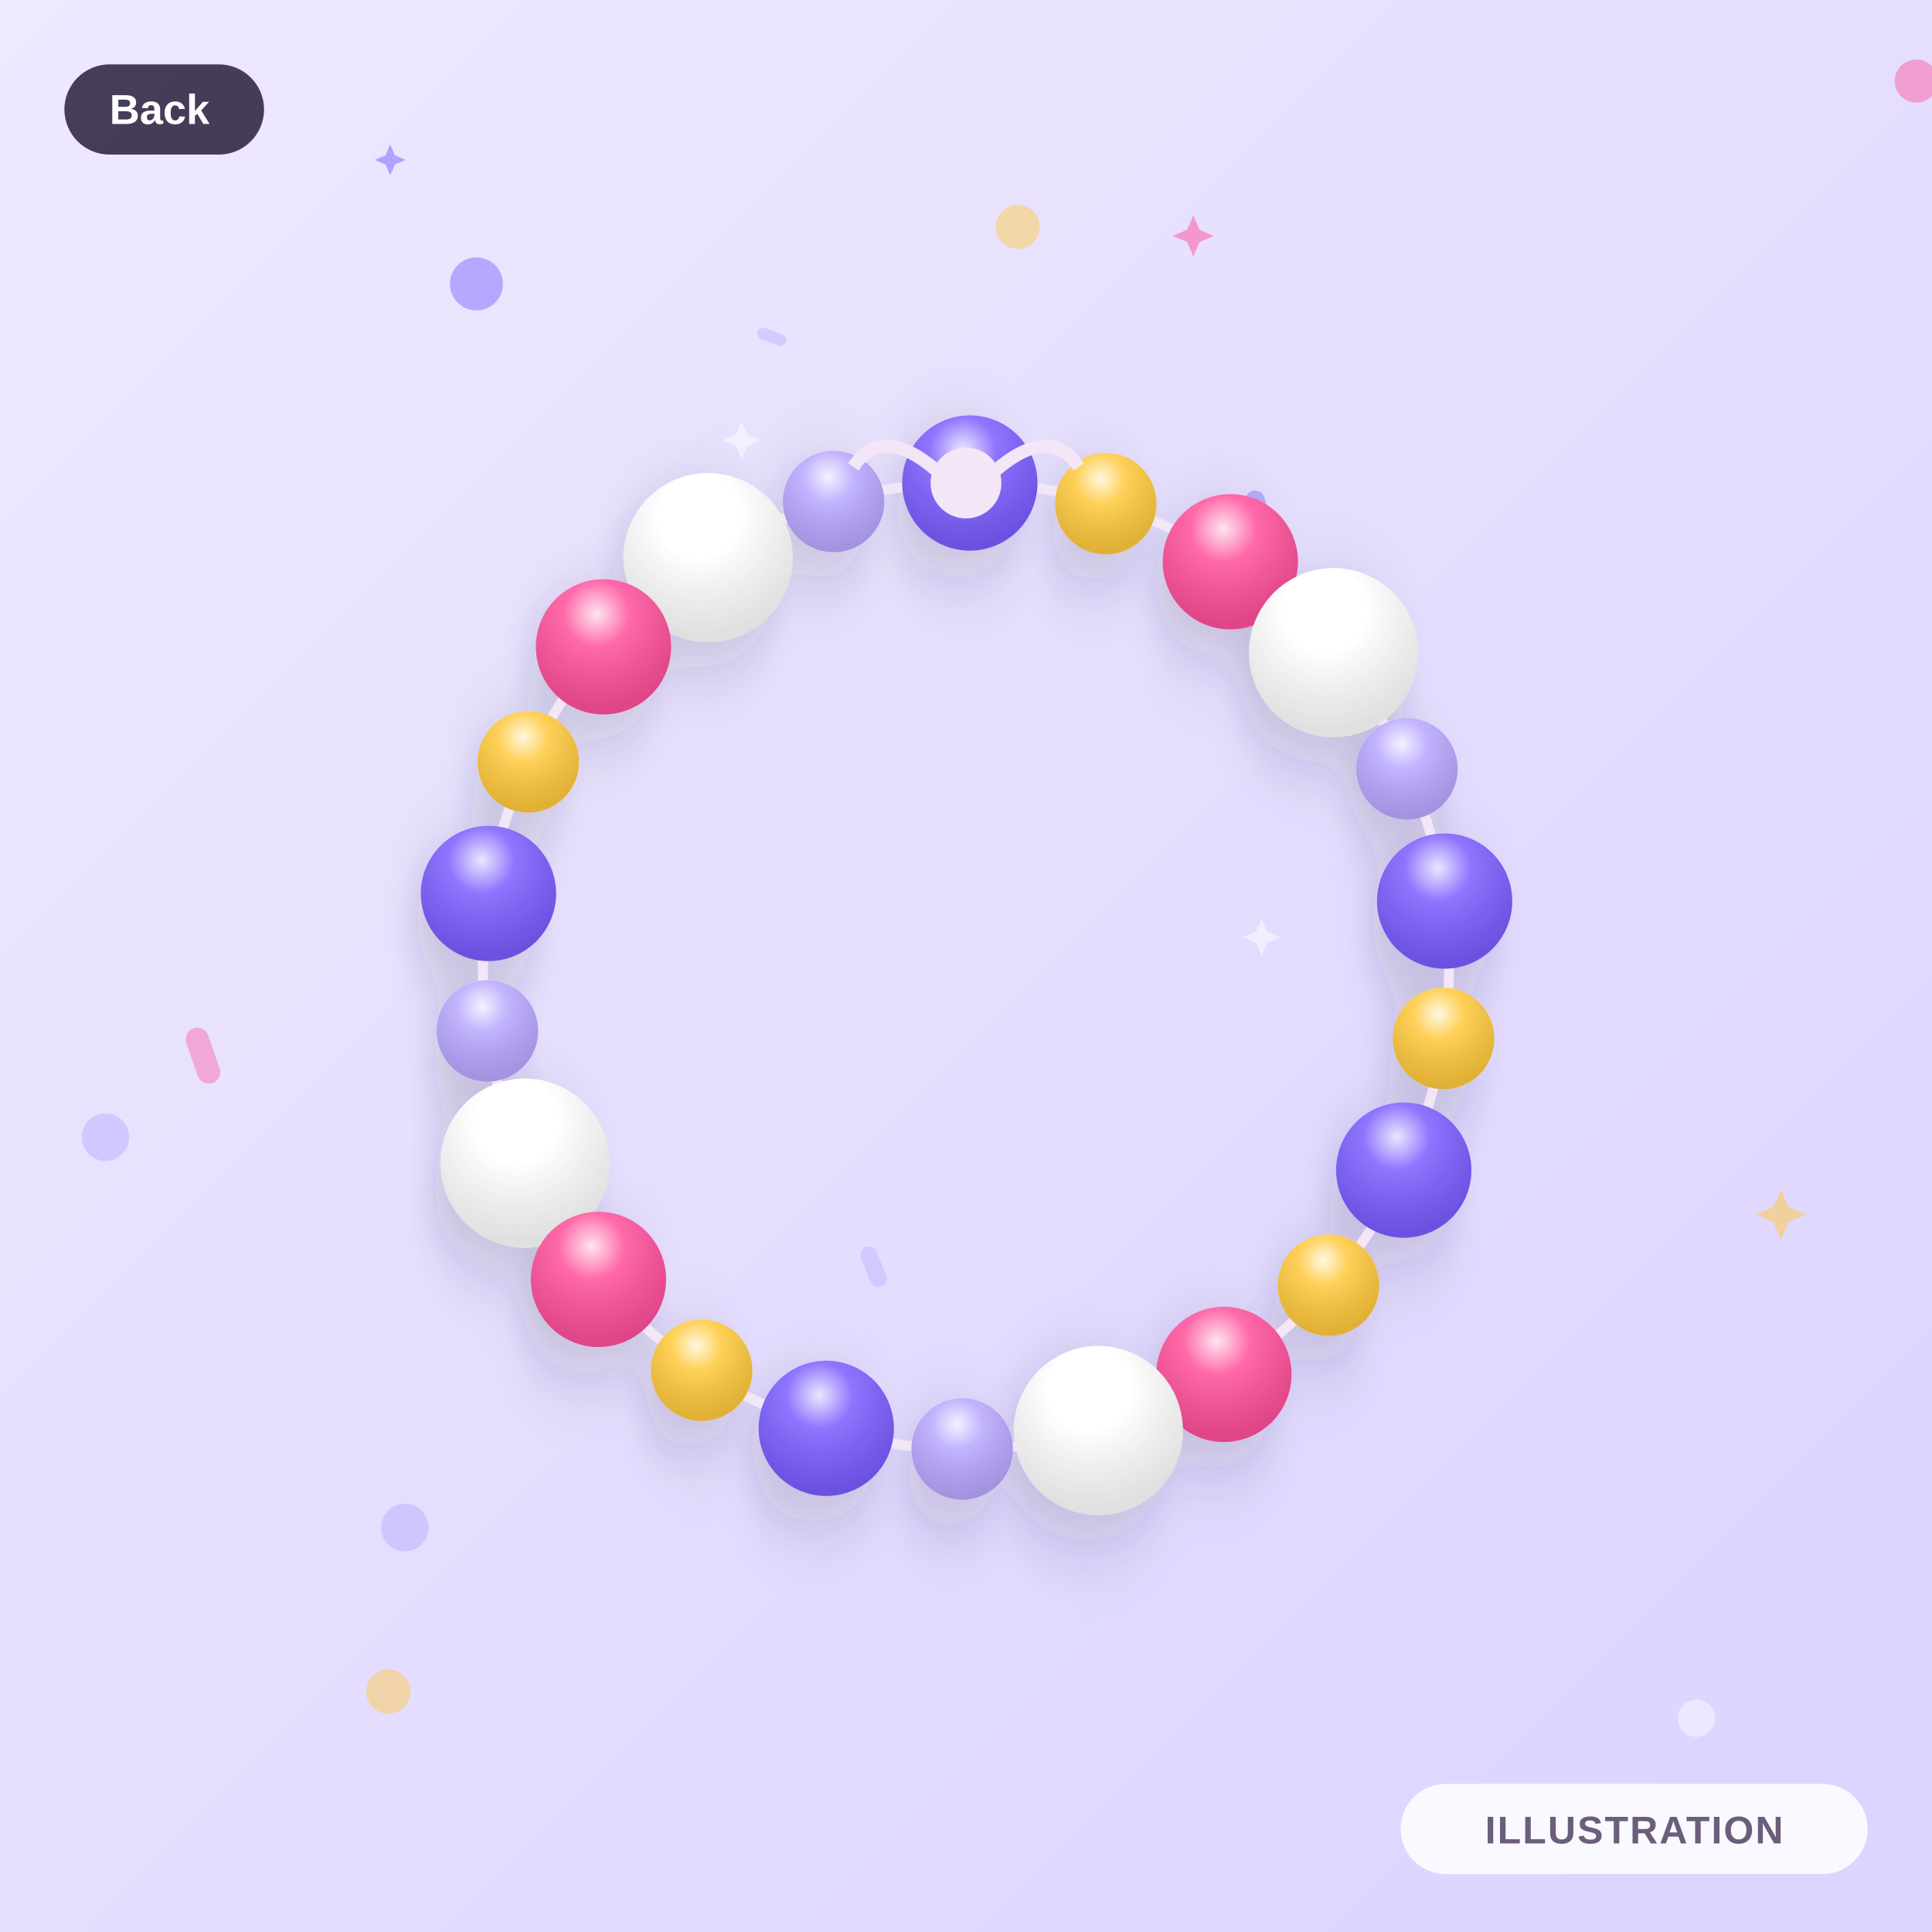
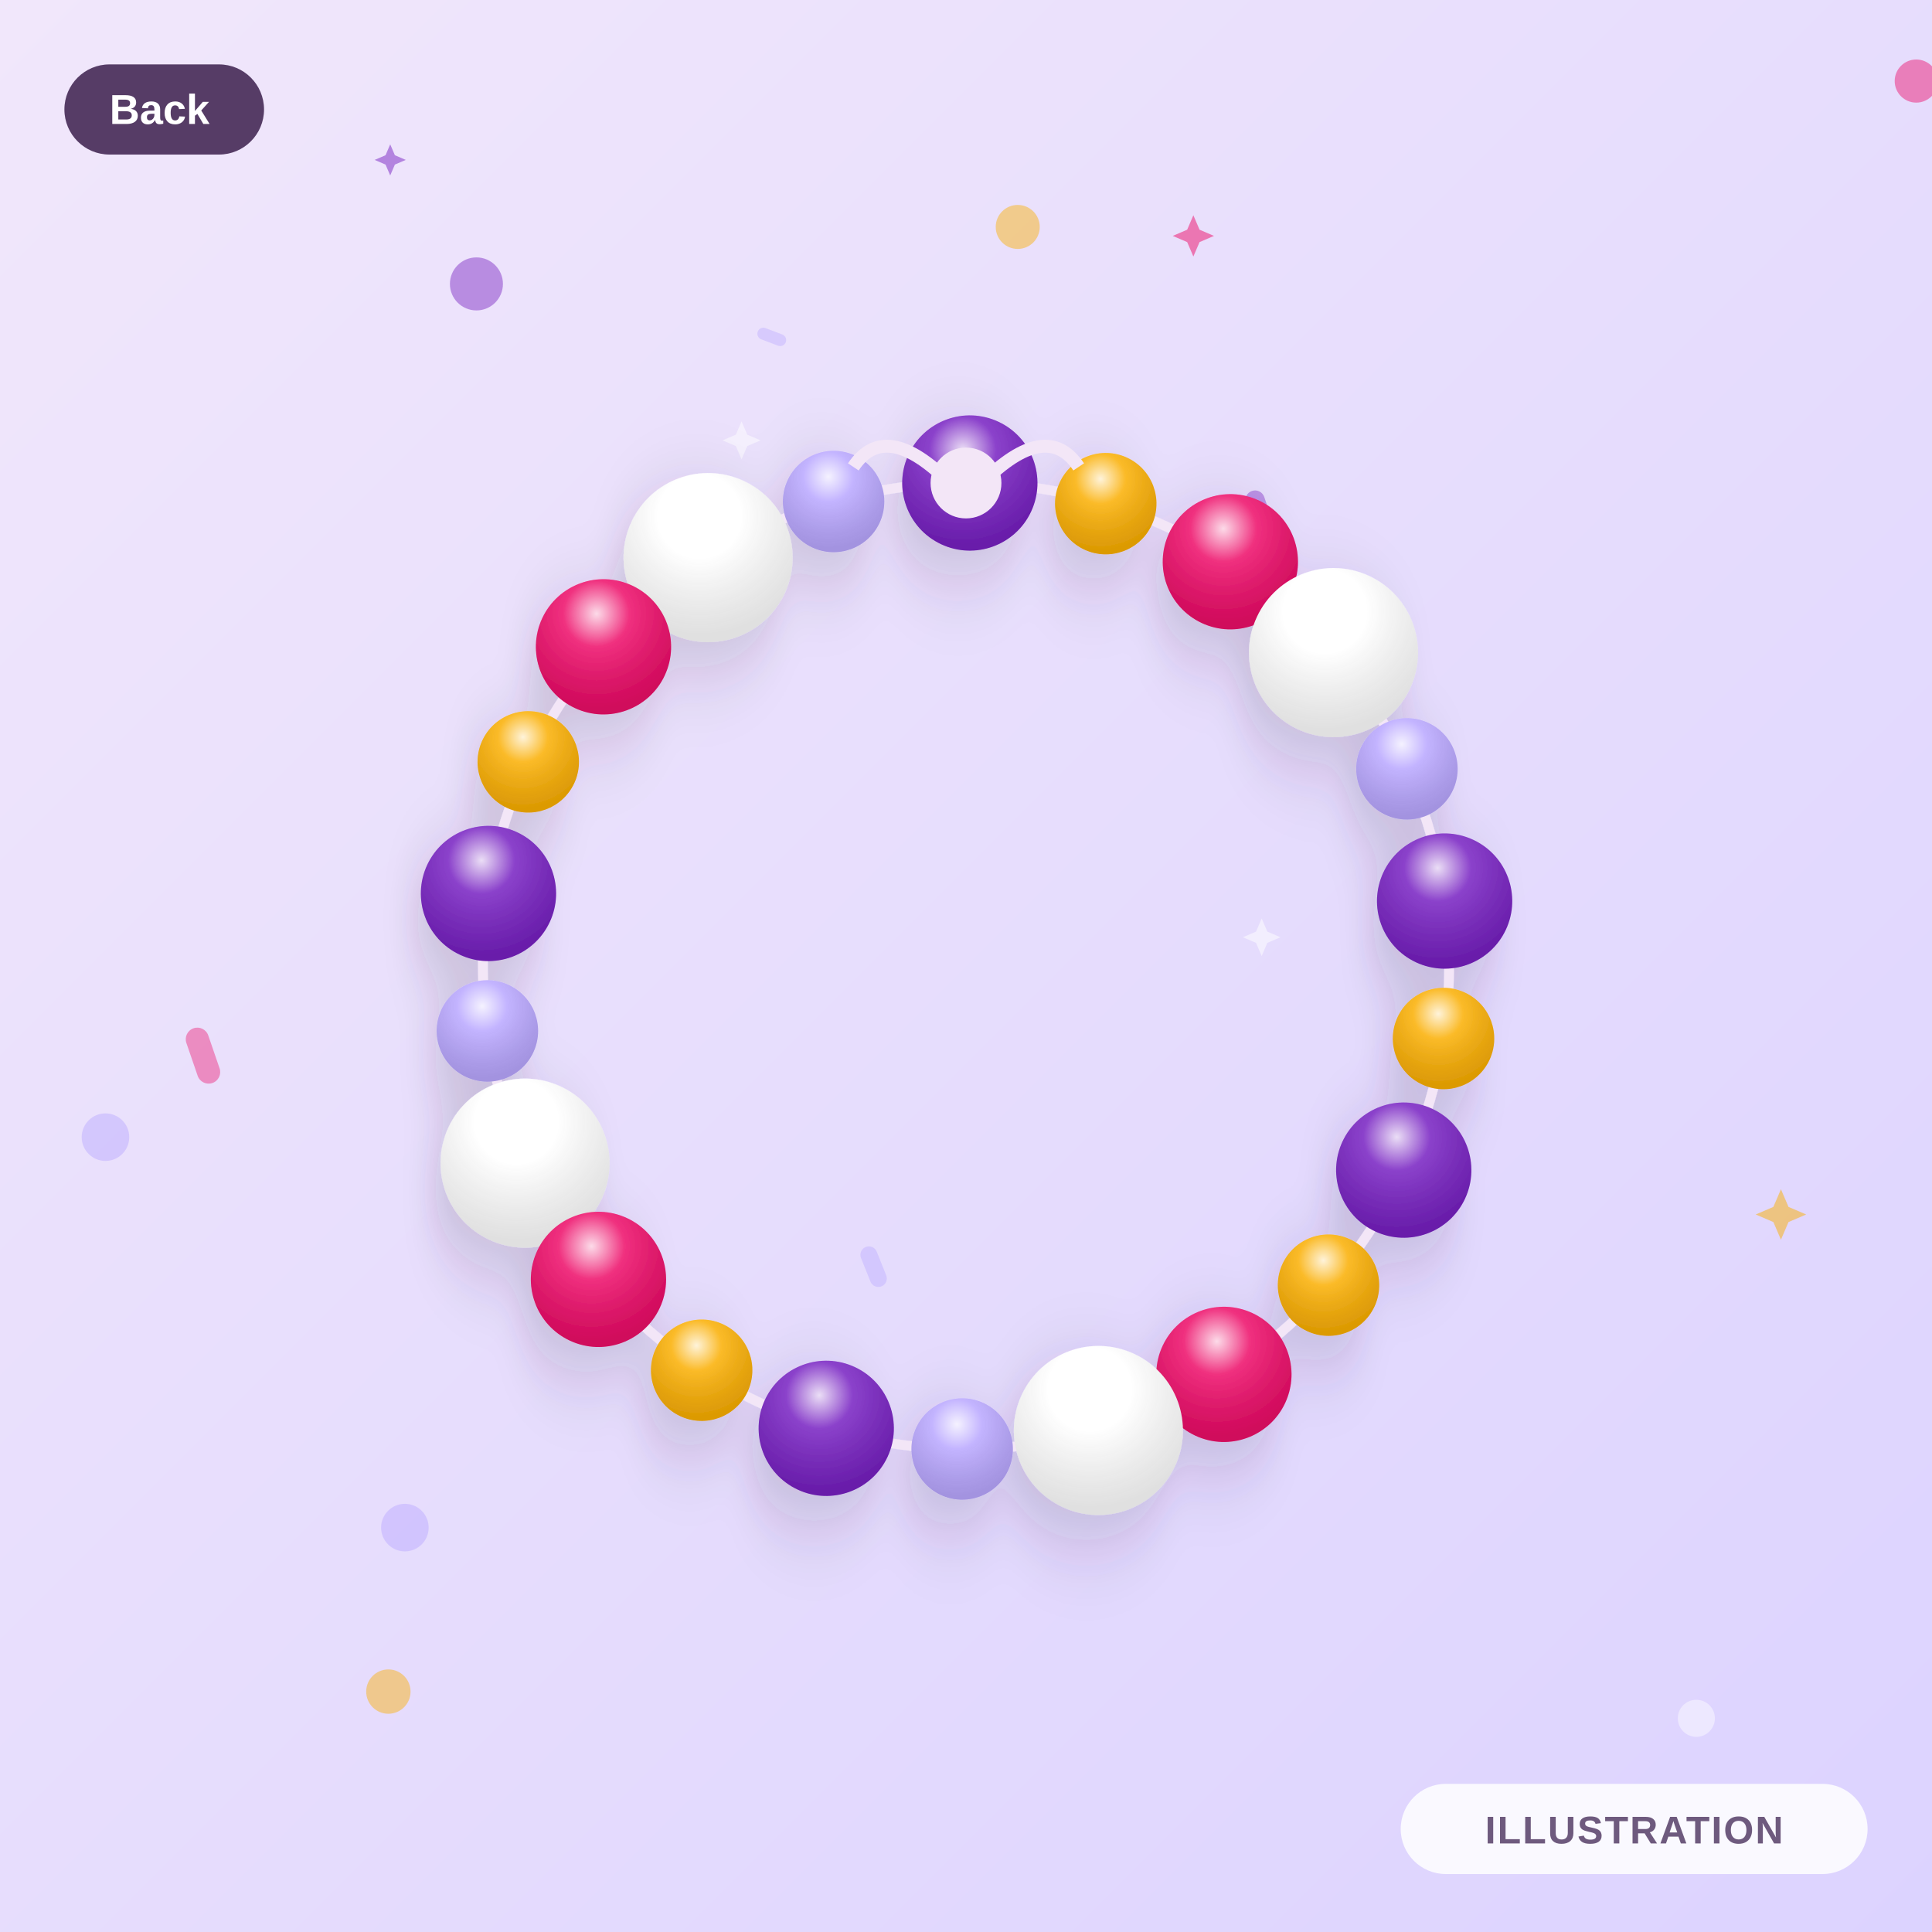
<svg xmlns="http://www.w3.org/2000/svg" viewBox="0 0 1200 1200" width="1200" height="1200" role="img">
  <defs>
    <linearGradient id="bg-special-bead-bracelet-back" x1="0" y1="0" x2="1" y2="1">
-       <stop offset="0" stop-color="#EEE9FF" />
+       <stop offset="0" stop-color="#F1E7FB" />
      <stop offset="1" stop-color="#DCD3FF" />
    </linearGradient>
    <radialGradient id="shine-special-bead-bracelet-back" cx="0.35" cy="0.3" r="0.7">
      <stop offset="0" stop-color="#fff" stop-opacity="0.85" />
      <stop offset="0.35" stop-color="#fff" stop-opacity="0.15" />
      <stop offset="1" stop-color="#000" stop-opacity="0.12" />
    </radialGradient>
    <filter id="shadow-special-bead-bracelet-back" x="-20%" y="-20%" width="140%" height="140%">
-       <feDropShadow dx="0" dy="18" stdDeviation="18" flood-color="#2A1E3B" flood-opacity="0.18" />
+       <feDropShadow dx="0" dy="18" stdDeviation="18" flood-color="#3B1F4C" flood-opacity="0.18" />
    </filter>
  </defs>
  <rect width="1200" height="1200" fill="url(#bg-special-bead-bracelet-back)" />
-   <circle cx="241.225" cy="1050.679" r="13.768" fill="#FFC93C" opacity="0.45" />
+   <circle cx="241.225" cy="1050.679" r="13.768" fill="#FAAF04" opacity="0.45" />
  <rect x="471.98" y="202.475" width="18.606" height="7.442" rx="3.721" fill="#B9A7FF" opacity="0.4" transform="rotate(20.77133 471.9796 202.4749)" />
-   <circle cx="295.919" cy="176.344" r="16.465" fill="#7B5CFF" opacity="0.45" />
-   <circle cx="632.133" cy="140.951" r="13.666" fill="#FFC93C" opacity="0.45" />
-   <path d="M242.365 89.649 L245.266 96.418 L252.034 99.318 L245.266 102.219 L242.365 108.987 L239.465 102.219 L232.696 99.318 L239.465 96.418Z" fill="#7B5CFF" opacity="0.5" />
+   <circle cx="295.919" cy="176.344" r="16.465" fill="#7721C2" opacity="0.45" />
+   <circle cx="632.133" cy="140.951" r="13.666" fill="#FAAF04" opacity="0.45" />
+   <path d="M242.365 89.649 L245.266 96.418 L252.034 99.318 L245.266 102.219 L242.365 108.987 L239.465 102.219 L232.696 99.318 L239.465 96.418Z" fill="#7721C2" opacity="0.5" />
  <circle cx="1053.633" cy="1067.273" r="11.512" fill="#FFFFFF" opacity="0.45" />
  <circle cx="251.481" cy="948.822" r="14.773" fill="#B9A7FF" opacity="0.45" />
  <rect x="542.615" y="772.561" width="26.335" height="10.534" rx="5.267" fill="#B9A7FF" opacity="0.4" transform="rotate(68.21547 542.6149 772.561)" />
-   <rect x="425.471" y="322.599" width="24.444" height="9.778" rx="4.889" fill="#FFC93C" opacity="0.4" transform="rotate(85.34909 425.4713 322.5987)" />
-   <rect x="127.026" y="636.342" width="35.953" height="14.381" rx="7.191" fill="#FF4F9A" opacity="0.4" transform="rotate(71.02841 127.026 636.3417)" />
-   <path d="M741.22 133.71 L745.064 142.678 L754.031 146.521 L745.064 150.365 L741.22 159.332 L737.377 150.365 L728.409 146.521 L737.377 142.678Z" fill="#FF4F9A" opacity="0.5" />
+   <rect x="425.471" y="322.599" width="24.444" height="9.778" rx="4.889" fill="#FAAF04" opacity="0.4" transform="rotate(85.34909 425.4713 322.5987)" />
+   <rect x="127.026" y="636.342" width="35.953" height="14.381" rx="7.191" fill="#ED0C68" opacity="0.4" transform="rotate(71.02841 127.026 636.3417)" />
+   <path d="M741.22 133.71 L745.064 142.678 L754.031 146.521 L745.064 150.365 L741.22 159.332 L737.377 150.365 L728.409 146.521 L737.377 142.678Z" fill="#ED0C68" opacity="0.5" />
  <path d="M460.596 261.706 L464.139 269.973 L472.407 273.516 L464.139 277.059 L460.596 285.327 L457.053 277.059 L448.786 273.516 L457.053 269.973Z" fill="#FFFFFF" opacity="0.5" />
-   <rect x="783.341" y="303.021" width="30.099" height="12.04" rx="6.02" fill="#7B5CFF" opacity="0.4" transform="rotate(71.41922 783.3413 303.0212)" />
-   <path d="M686.364 299.364 L691.206 310.661 L702.503 315.503 L691.206 320.344 L686.364 331.641 L681.523 320.344 L670.226 315.503 L681.523 310.661Z" fill="#FF4F9A" opacity="0.5" />
+   <rect x="783.341" y="303.021" width="30.099" height="12.04" rx="6.02" fill="#7721C2" opacity="0.4" transform="rotate(71.41922 783.3413 303.0212)" />
+   <path d="M686.364 299.364 L691.206 310.661 L702.503 315.503 L691.206 320.344 L686.364 331.641 L681.523 320.344 L670.226 315.503 L681.523 310.661Z" fill="#ED0C68" opacity="0.5" />
  <circle cx="65.512" cy="706.309" r="14.769" fill="#B9A7FF" opacity="0.45" />
-   <circle cx="1190.223" cy="50.35" r="13.394" fill="#FF4F9A" opacity="0.45" />
-   <path d="M1106.177 738.657 L1110.88 749.631 L1121.855 754.335 L1110.88 759.038 L1106.177 770.013 L1101.473 759.038 L1090.498 754.335 L1101.473 749.631Z" fill="#FFC93C" opacity="0.5" />
+   <circle cx="1190.223" cy="50.35" r="13.394" fill="#ED0C68" opacity="0.45" />
+   <path d="M1106.177 738.657 L1110.88 749.631 L1121.855 754.335 L1110.88 759.038 L1106.177 770.013 L1101.473 759.038 L1090.498 754.335 L1101.473 749.631Z" fill="#FAAF04" opacity="0.5" />
  <path d="M783.648 570.465 L787.151 578.638 L795.323 582.14 L787.151 585.643 L783.648 593.816 L780.145 585.643 L771.972 582.14 L780.145 578.638Z" fill="#FFFFFF" opacity="0.5" />
  <g transform="rotate(25 600 600)">
    <g filter="url(#shadow-special-bead-bracelet-back)">
      <ellipse cx="600" cy="600" rx="300" ry="300" fill="none" stroke="#F3E6F7" stroke-width="6" />
-       <circle cx="642.694" cy="303.054" r="42" fill="#FF4F9A" />
+       <circle cx="642.694" cy="303.054" r="42" fill="#ED0C68" />
      <circle cx="642.694" cy="303.054" r="42" fill="url(#shine-special-bead-bracelet-back)" />
-       <circle cx="557.306" cy="303.054" r="31.5" fill="#FFC93C" />
+       <circle cx="557.306" cy="303.054" r="31.5" fill="#FAAF04" />
      <circle cx="557.306" cy="303.054" r="31.5" fill="url(#shine-special-bead-bracelet-back)" />
      <circle cx="724.625" cy="327.11" r="52.5" fill="#FFFFFF" />
      <circle cx="724.625" cy="327.11" r="52.5" fill="url(#shine-special-bead-bracelet-back)" />
-       <circle cx="475.375" cy="327.11" r="42" fill="#7B5CFF" />
+       <circle cx="475.375" cy="327.11" r="42" fill="#7721C2" />
      <circle cx="475.375" cy="327.11" r="42" fill="url(#shine-special-bead-bracelet-back)" />
      <circle cx="403.542" cy="373.275" r="31.5" fill="#B9A7FF" />
      <circle cx="403.542" cy="373.275" r="31.5" fill="url(#shine-special-bead-bracelet-back)" />
      <circle cx="796.458" cy="373.275" r="31.5" fill="#B9A7FF" />
      <circle cx="796.458" cy="373.275" r="31.5" fill="url(#shine-special-bead-bracelet-back)" />
-       <circle cx="852.376" cy="437.808" r="42" fill="#7B5CFF" />
+       <circle cx="852.376" cy="437.808" r="42" fill="#7721C2" />
      <circle cx="852.376" cy="437.808" r="42" fill="url(#shine-special-bead-bracelet-back)" />
      <circle cx="347.624" cy="437.808" r="52.5" fill="#FFFFFF" />
      <circle cx="347.624" cy="437.808" r="52.5" fill="url(#shine-special-bead-bracelet-back)" />
-       <circle cx="887.848" cy="515.48" r="31.5" fill="#FFC93C" />
+       <circle cx="887.848" cy="515.48" r="31.5" fill="#FAAF04" />
      <circle cx="887.848" cy="515.48" r="31.5" fill="url(#shine-special-bead-bracelet-back)" />
-       <circle cx="312.152" cy="515.48" r="42" fill="#FF4F9A" />
+       <circle cx="312.152" cy="515.48" r="42" fill="#ED0C68" />
      <circle cx="312.152" cy="515.48" r="42" fill="url(#shine-special-bead-bracelet-back)" />
-       <circle cx="900" cy="600" r="42" fill="#7B5CFF" />
+       <circle cx="900" cy="600" r="42" fill="#7721C2" />
      <circle cx="900" cy="600" r="42" fill="url(#shine-special-bead-bracelet-back)" />
-       <circle cx="300" cy="600" r="31.5" fill="#FFC93C" />
+       <circle cx="300" cy="600" r="31.5" fill="#FAAF04" />
      <circle cx="300" cy="600" r="31.5" fill="url(#shine-special-bead-bracelet-back)" />
-       <circle cx="887.848" cy="684.52" r="31.5" fill="#FFC93C" />
+       <circle cx="887.848" cy="684.52" r="31.5" fill="#FAAF04" />
      <circle cx="887.848" cy="684.52" r="31.5" fill="url(#shine-special-bead-bracelet-back)" />
-       <circle cx="312.152" cy="684.52" r="42" fill="#7B5CFF" />
+       <circle cx="312.152" cy="684.52" r="42" fill="#7721C2" />
      <circle cx="312.152" cy="684.52" r="42" fill="url(#shine-special-bead-bracelet-back)" />
-       <circle cx="852.376" cy="762.192" r="42" fill="#FF4F9A" />
+       <circle cx="852.376" cy="762.192" r="42" fill="#ED0C68" />
      <circle cx="852.376" cy="762.192" r="42" fill="url(#shine-special-bead-bracelet-back)" />
      <circle cx="347.624" cy="762.192" r="31.5" fill="#B9A7FF" />
      <circle cx="347.624" cy="762.192" r="31.5" fill="url(#shine-special-bead-bracelet-back)" />
      <circle cx="796.458" cy="826.725" r="52.5" fill="#FFFFFF" />
      <circle cx="796.458" cy="826.725" r="52.5" fill="url(#shine-special-bead-bracelet-back)" />
      <circle cx="403.542" cy="826.725" r="52.5" fill="#FFFFFF" />
      <circle cx="403.542" cy="826.725" r="52.5" fill="url(#shine-special-bead-bracelet-back)" />
      <circle cx="724.625" cy="872.89" r="31.5" fill="#B9A7FF" />
      <circle cx="724.625" cy="872.89" r="31.5" fill="url(#shine-special-bead-bracelet-back)" />
-       <circle cx="475.375" cy="872.89" r="42" fill="#FF4F9A" />
+       <circle cx="475.375" cy="872.89" r="42" fill="#ED0C68" />
      <circle cx="475.375" cy="872.89" r="42" fill="url(#shine-special-bead-bracelet-back)" />
-       <circle cx="642.694" cy="896.946" r="42" fill="#7B5CFF" />
+       <circle cx="642.694" cy="896.946" r="42" fill="#7721C2" />
      <circle cx="642.694" cy="896.946" r="42" fill="url(#shine-special-bead-bracelet-back)" />
-       <circle cx="557.306" cy="896.946" r="31.5" fill="#FFC93C" />
+       <circle cx="557.306" cy="896.946" r="31.5" fill="#FAAF04" />
      <circle cx="557.306" cy="896.946" r="31.5" fill="url(#shine-special-bead-bracelet-back)" />
    </g>
  </g>
  <g>
    <circle cx="600" cy="300" r="22" fill="#F3E6F7" />
    <path d="M590 300 q-40 -40 -60 -10 M610 300 q40 -40 60 -10" stroke="#F3E6F7" stroke-width="8" fill="none" />
  </g>
  <g>
-     <rect x="40" y="40" width="124" height="56" rx="28" fill="#2A1E3B" opacity="0.85" />
+     <rect x="40" y="40" width="124" height="56" rx="28" fill="#3B1F4C" opacity="0.85" />
    <text x="68" y="77" font-family="Arial, sans-serif" font-size="26" font-weight="700" fill="#FFFFFF">Back</text>
  </g>
  <g>
    <rect x="870" y="1108" width="290" height="56" rx="28" fill="#FFFFFF" opacity="0.85" />
-     <text x="1015" y="1145" text-anchor="middle" font-family="Arial, sans-serif" font-size="24" font-weight="700" fill="#6B5E7B" letter-spacing="1">ILLUSTRATION</text>
+     <text x="1015" y="1145" text-anchor="middle" font-family="Arial, sans-serif" font-size="24" font-weight="700" fill="#6E5A7E" letter-spacing="1">ILLUSTRATION</text>
  </g>
</svg>
